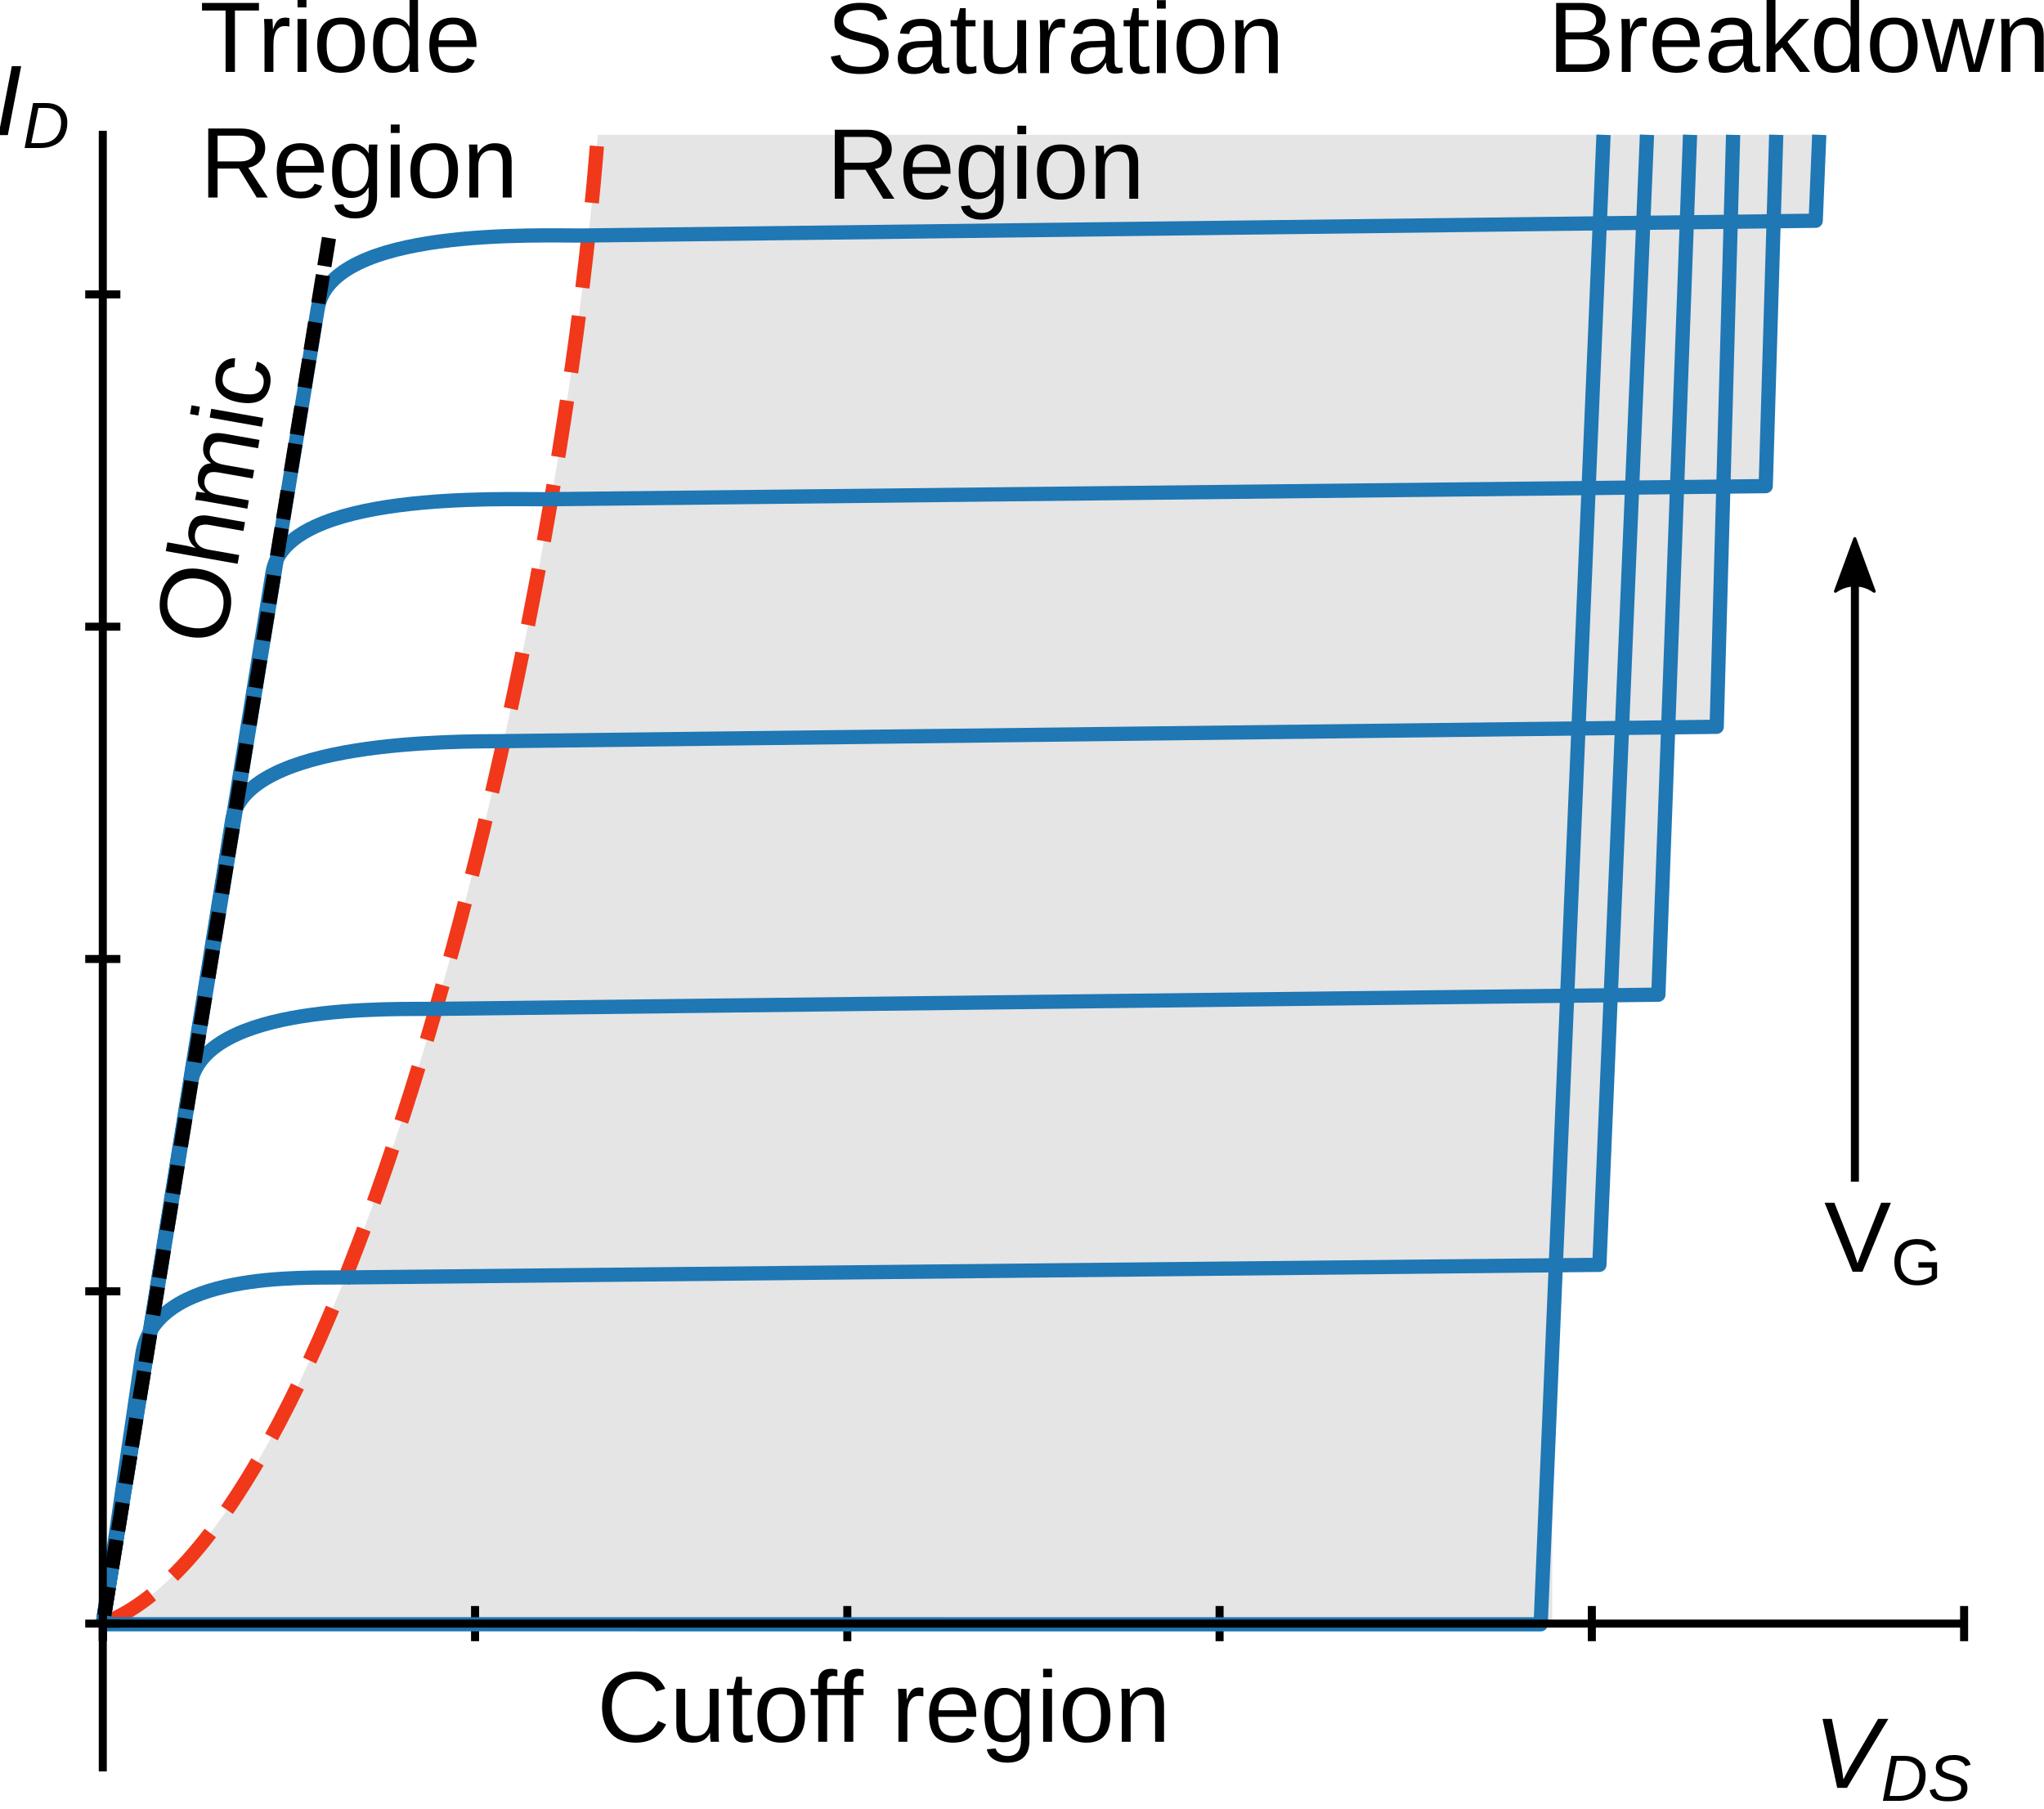
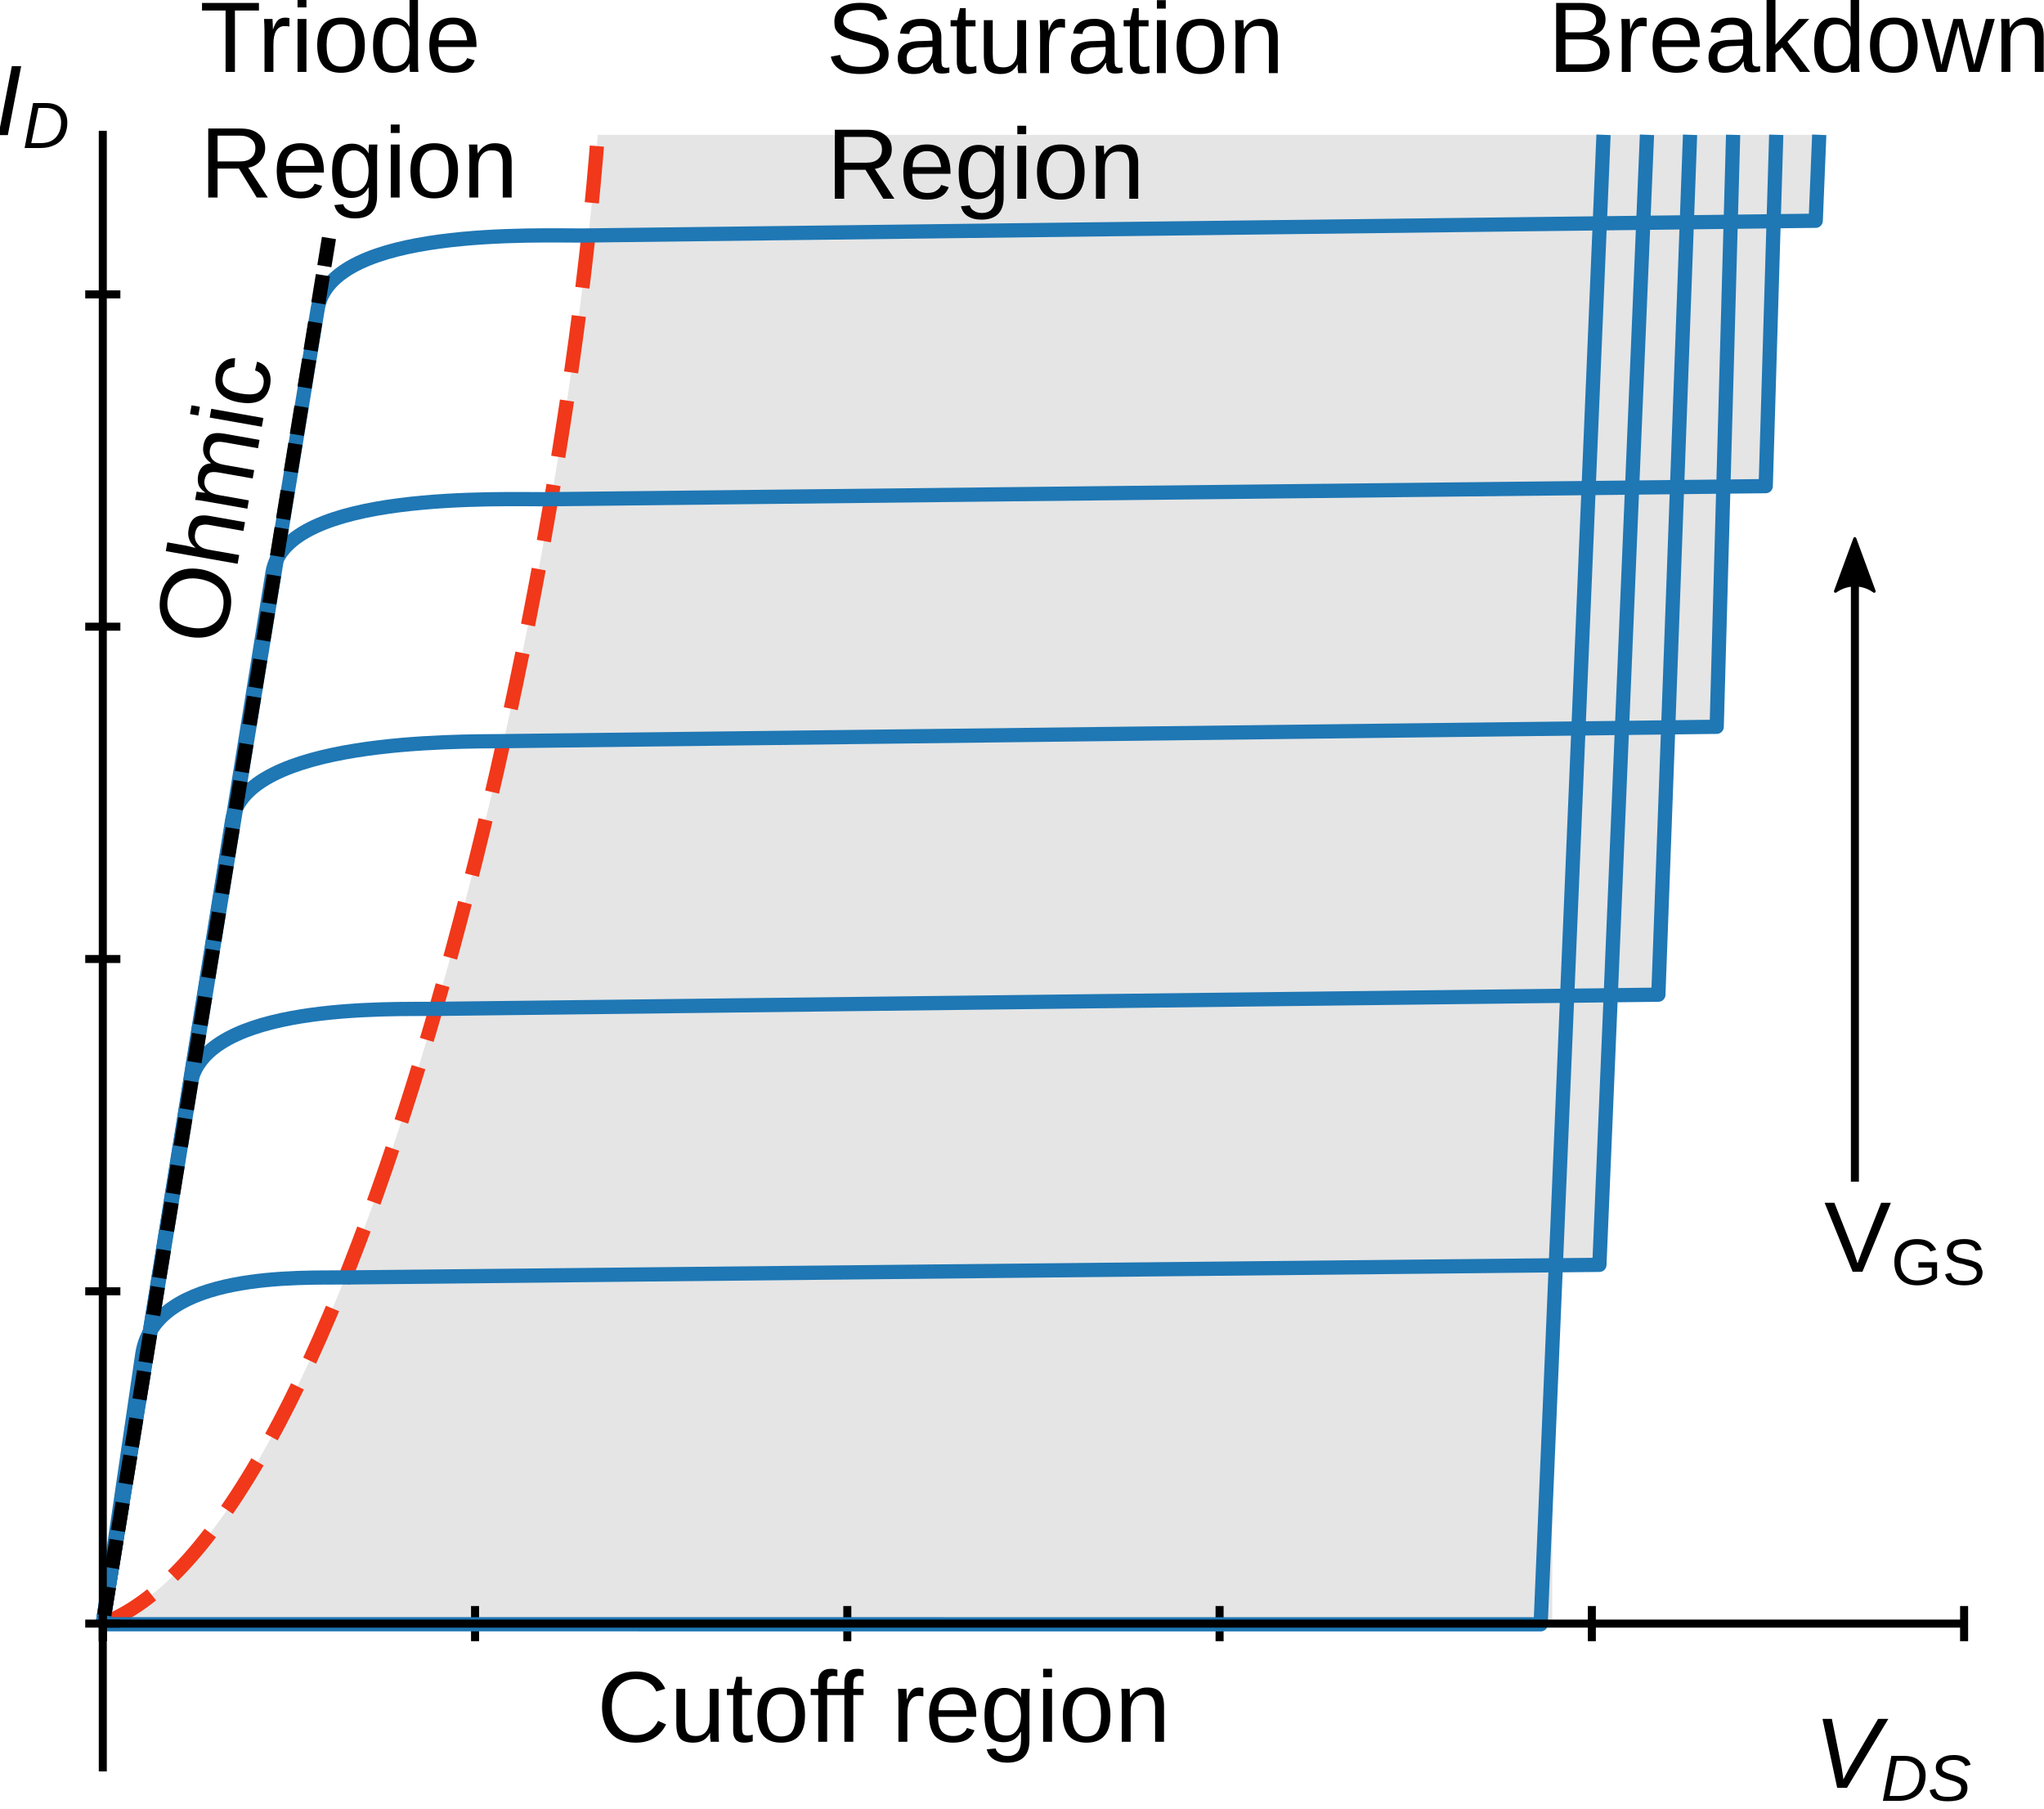
<svg xmlns="http://www.w3.org/2000/svg" xmlns:xlink="http://www.w3.org/1999/xlink" width="2.826in" height="2.5in" viewBox="0 0 71.774 63.511" version="1.1" id="svg7116">
  <defs id="defs7110" style="stroke-linecap:butt;stroke-linejoin:round">
    <marker orient="auto" refY="0" refX="0" id="Arrow2Mend" style="overflow:visible;stroke-linecap:butt;stroke-linejoin:round">
      <path id="path9114" style="fill:#000000;fill-opacity:1;fill-rule:evenodd;stroke:#000000;stroke-width:0.625;stroke-linecap:butt;stroke-linejoin:round;stroke-opacity:1" d="M 8.719,4.034 -2.207,0.016 8.719,-4.002 c -1.745,2.372 -1.735,5.617 -6e-7,8.035 z" transform="scale(-0.6)" />
    </marker>
    <style id="style2" type="text/css">
*{stroke-linecap:butt;stroke-linejoin:round;}
  </style>
    <marker style="overflow:visible;stroke-linecap:butt;stroke-linejoin:round" id="DotM" refX="0" refY="0" orient="auto">
      <path transform="matrix(0.4,0,0,0.4,2.96,0.4)" style="fill:#000000;fill-opacity:1;fill-rule:evenodd;stroke:#000000;stroke-width:1pt;stroke-linecap:butt;stroke-linejoin:round;stroke-opacity:1" d="m -2.5,-1 c 0,2.76 -2.24,5 -5,5 -2.76,0 -5,-2.24 -5,-5 0,-2.76 2.24,-5 5,-5 2.76,0 5,2.24 5,5 z" id="path1192" />
    </marker>
    <marker style="overflow:visible;stroke-linecap:butt;stroke-linejoin:round" id="marker2342" refX="0" refY="0" orient="auto">
      <path transform="matrix(0.4,0,0,0.4,2.96,0.4)" style="fill:#000000;fill-opacity:1;fill-rule:evenodd;stroke:#000000;stroke-width:1pt;stroke-linecap:butt;stroke-linejoin:round;stroke-opacity:1" d="m -2.5,-1 c 0,2.76 -2.24,5 -5,5 -2.76,0 -5,-2.24 -5,-5 0,-2.76 2.24,-5 5,-5 2.76,0 5,2.24 5,5 z" id="path2340" />
    </marker>
    <defs id="defs53">
      <path style="stroke-linecap:butt;stroke-linejoin:round" d="" id="ArialMT-32" />
      <path style="stroke-linecap:butt;stroke-linejoin:round" id="ArialMT-86" d="M 28.172,0 0.438,71.578 h 10.25 l 18.609,-52 q 2.25,-6.25 3.766,-11.719 1.656,5.859 3.859,11.719 l 19.328,52 h 9.672 L 37.891,0 Z" />
      <path style="stroke-linecap:butt;stroke-linejoin:round" id="ArialMT-111" d="m 3.328,25.922 q 0,14.406 8,21.344 6.688,5.766 16.312,5.766 10.688,0 17.469,-7.016 6.797,-7 6.797,-19.359 0,-10 -3,-15.75 -3,-5.734 -8.75,-8.906 Q 34.422,-1.172 27.641,-1.172 16.75,-1.172 10.031,5.812 3.328,12.797 3.328,25.922 Z m 9.031,0 q 0,-9.953 4.344,-14.906 4.344,-4.953 10.938,-4.953 6.547,0 10.891,4.969 4.344,4.984 4.344,15.188 0,9.625 -4.375,14.578 Q 34.125,45.75 27.641,45.75 q -6.594,0 -10.938,-4.938 -4.344,-4.922 -4.344,-14.891 z" />
      <path style="stroke-linecap:butt;stroke-linejoin:round" id="ArialMT-108" d="M 6.391,0 V 71.578 H 15.188 V 0 Z" />
      <path style="stroke-linecap:butt;stroke-linejoin:round" id="ArialMT-116" d="M 25.781,7.859 27.047,0.094 Q 23.344,-0.688 20.406,-0.688 15.625,-0.688 12.984,0.828 10.359,2.344 9.281,4.812 8.203,7.281 8.203,15.188 v 29.828 h -6.438 v 6.844 h 6.438 v 12.844 L 16.938,69.969 V 51.859 h 8.844 v -6.844 H 16.938 v -30.312 q 0,-3.766 0.469,-4.844 0.469,-1.062 1.516,-1.703 1.047,-0.641 3,-0.641 1.469,0 3.859,0.344 z" />
      <path style="stroke-linecap:butt;stroke-linejoin:round" id="ArialMT-97" d="M 40.438,6.391 Q 35.547,2.25 31.031,0.531 q -4.516,-1.703 -9.688,-1.703 -8.547,0 -13.141,4.172 -4.594,4.172 -4.594,10.672 0,3.812 1.734,6.953 1.734,3.156 4.547,5.062 2.812,1.906 6.328,2.875 2.578,0.688 7.812,1.328 10.641,1.266 15.672,3.016 0.047,1.812 0.047,2.297 0,5.375 -2.5,7.578 -3.359,2.969 -10,2.969 -6.203,0 -9.156,-2.172 -2.953,-2.172 -4.375,-7.688 L 5.125,37.062 q 1.172,5.516 3.859,8.906 2.688,3.391 7.766,5.219 5.078,1.844 11.766,1.844 6.641,0 10.781,-1.562 4.156,-1.562 6.109,-3.938 1.953,-2.359 2.734,-5.984 0.438,-2.234 0.438,-8.094 v -11.719 q 0,-12.266 0.562,-15.516 Q 49.703,2.984 51.375,0 h -9.188 q -1.359,2.734 -1.75,6.391 z M 39.703,26.031 Q 34.906,24.078 25.344,22.703 19.922,21.922 17.672,20.938 15.438,19.969 14.203,18.094 q -1.219,-1.875 -1.219,-4.172 0,-3.516 2.656,-5.859 2.672,-2.344 7.797,-2.344 5.078,0 9.031,2.219 3.953,2.219 5.812,6.078 1.422,2.984 1.422,8.781 z" />
      <path style="stroke-linecap:butt;stroke-linejoin:round" id="ArialMT-103" d="M 4.984,-4.297 13.531,-5.562 q 0.531,-3.953 2.969,-5.766 3.281,-2.438 8.938,-2.438 6.109,0 9.422,2.438 3.328,2.438 4.5,6.828 0.688,2.688 0.625,11.281 Q 34.234,0 25.641,0 14.938,0 9.078,7.719 q -5.859,7.719 -5.859,18.5 0,7.422 2.688,13.688 2.688,6.281 7.781,9.703 5.109,3.422 12,3.422 9.172,0 15.141,-7.422 v 6.25 h 8.094 V 7.031 q 0,-12.109 -2.469,-17.156 -2.453,-5.062 -7.812,-7.984 -5.344,-2.938 -13.156,-2.938 -9.266,0 -14.984,4.172 -5.719,4.172 -5.516,12.578 z M 12.25,26.859 q 0,-10.203 4.047,-14.891 4.062,-4.688 10.172,-4.688 6.047,0 10.141,4.656 4.109,4.672 4.109,14.625 0,9.516 -4.219,14.344 Q 32.281,45.75 26.312,45.75 q -5.859,0 -9.969,-4.766 -4.094,-4.75 -4.094,-14.125 z" />
      <path style="stroke-linecap:butt;stroke-linejoin:round" id="ArialMT-101" d="m 42.094,16.703 9.078,-1.125 Q 49.031,7.625 43.219,3.219 37.406,-1.172 28.375,-1.172 q -11.375,0 -18.047,7 -6.672,7.016 -6.672,19.656 0,13.094 6.734,20.312 6.75,7.234 17.484,7.234 10.406,0 17,-7.078 6.594,-7.078 6.594,-19.922 0,-0.781 -0.047,-2.344 H 12.75 q 0.484,-8.547 4.828,-13.094 4.344,-4.531 10.844,-4.531 4.828,0 8.25,2.531 3.422,2.547 5.422,8.109 z M 13.234,30.906 H 42.188 q -0.578,6.547 -3.312,9.812 -4.203,5.078 -10.891,5.078 -6.062,0 -10.188,-4.047 -4.125,-4.047 -4.562,-10.844 z" />
    </defs>
    <defs id="defs190">
      <path style="stroke-linecap:butt;stroke-linejoin:round" id="ArialMT-67" d="m 58.797,25.094 9.469,-2.391 Q 65.281,11.031 57.547,4.906 49.812,-1.219 38.625,-1.219 q -11.578,0 -18.828,4.703 -7.25,4.719 -11.031,13.656 -3.781,8.938 -3.781,19.188 0,11.188 4.266,19.5 4.281,8.328 12.156,12.641 7.891,4.328 17.359,4.328 10.75,0 18.062,-5.469 7.328,-5.469 10.219,-15.375 L 57.719,49.75 q -2.5,7.812 -7.234,11.375 -4.734,3.578 -11.906,3.578 -8.25,0 -13.797,-3.969 -5.547,-3.953 -7.797,-10.625 Q 14.75,43.453 14.75,36.375 q 0,-9.125 2.656,-15.938 2.656,-6.812 8.266,-10.188 5.625,-3.359 12.172,-3.359 7.953,0 13.469,4.578 5.531,4.594 7.484,13.625 z" />
      <path style="stroke-linecap:butt;stroke-linejoin:round" id="ArialMT-117" d="m 40.578,0 v 7.625 q -6.062,-8.797 -16.453,-8.797 -4.594,0 -8.578,1.75 Q 11.578,2.344 9.641,5 7.719,7.672 6.938,11.531 6.391,14.109 6.391,19.734 v 32.125 H 15.188 V 23.094 q 0,-6.875 0.531,-9.281 0.828,-3.453 3.516,-5.438 2.688,-1.984 6.641,-1.984 3.953,0 7.422,2.031 3.469,2.031 4.906,5.516 1.453,3.5 1.453,10.141 v 27.781 H 48.438 V 0 Z" />
      <path style="stroke-linecap:butt;stroke-linejoin:round" id="ArialMT-114" d="m 6.5,0 v 51.859 h 7.906 V 44 Q 17.438,49.516 20,51.266 q 2.562,1.766 5.641,1.766 4.438,0 9.031,-2.828 l -3.031,-8.156 q -3.219,1.906 -6.438,1.906 -2.891,0 -5.188,-1.734 -2.297,-1.734 -3.266,-4.812 -1.469,-4.688 -1.469,-10.25 V 0 Z" />
      <path style="stroke-linecap:butt;stroke-linejoin:round" id="ArialMT-110" d="M 6.594,0 V 51.859 H 14.5 v -7.375 q 5.719,8.547 16.5,8.547 4.688,0 8.625,-1.688 3.938,-1.688 5.891,-4.422 Q 47.469,44.188 48.25,40.438 48.734,37.984 48.734,31.891 V 0 H 39.938 v 31.547 q 0,5.375 -1.031,8.031 -1.016,2.656 -3.625,4.234 -2.609,1.594 -6.125,1.594 -5.625,0 -9.703,-3.562 Q 15.375,38.281 15.375,28.328 V 0 Z" />
    </defs>
    <path style="stroke-linecap:butt;stroke-linejoin:round" d="" id="path7803" />
    <path style="stroke-linecap:butt;stroke-linejoin:round" id="path7805" d="M 28.172,0 0.438,71.578 h 10.25 l 18.609,-52 q 2.25,-6.25 3.766,-11.719 1.656,5.859 3.859,11.719 l 19.328,52 h 9.672 L 37.891,0 Z" />
    <path style="stroke-linecap:butt;stroke-linejoin:round" id="path7807" d="m 3.328,25.922 q 0,14.406 8,21.344 6.688,5.766 16.312,5.766 10.688,0 17.469,-7.016 6.797,-7 6.797,-19.359 0,-10 -3,-15.75 -3,-5.734 -8.75,-8.906 Q 34.422,-1.172 27.641,-1.172 16.75,-1.172 10.031,5.812 3.328,12.797 3.328,25.922 Z m 9.031,0 q 0,-9.953 4.344,-14.906 4.344,-4.953 10.938,-4.953 6.547,0 10.891,4.969 4.344,4.984 4.344,15.188 0,9.625 -4.375,14.578 Q 34.125,45.75 27.641,45.75 q -6.594,0 -10.938,-4.938 -4.344,-4.922 -4.344,-14.891 z" />
    <path style="stroke-linecap:butt;stroke-linejoin:round" id="path7809" d="M 6.391,0 V 71.578 H 15.188 V 0 Z" />
    <path style="stroke-linecap:butt;stroke-linejoin:round" id="path7811" d="M 25.781,7.859 27.047,0.094 Q 23.344,-0.688 20.406,-0.688 15.625,-0.688 12.984,0.828 10.359,2.344 9.281,4.812 8.203,7.281 8.203,15.188 v 29.828 h -6.438 v 6.844 h 6.438 v 12.844 L 16.938,69.969 V 51.859 h 8.844 v -6.844 H 16.938 v -30.312 q 0,-3.766 0.469,-4.844 0.469,-1.062 1.516,-1.703 1.047,-0.641 3,-0.641 1.469,0 3.859,0.344 z" />
    <path style="stroke-linecap:butt;stroke-linejoin:round" id="path7813" d="M 40.438,6.391 Q 35.547,2.25 31.031,0.531 q -4.516,-1.703 -9.688,-1.703 -8.547,0 -13.141,4.172 -4.594,4.172 -4.594,10.672 0,3.812 1.734,6.953 1.734,3.156 4.547,5.062 2.812,1.906 6.328,2.875 2.578,0.688 7.812,1.328 10.641,1.266 15.672,3.016 0.047,1.812 0.047,2.297 0,5.375 -2.5,7.578 -3.359,2.969 -10,2.969 -6.203,0 -9.156,-2.172 -2.953,-2.172 -4.375,-7.688 L 5.125,37.062 q 1.172,5.516 3.859,8.906 2.688,3.391 7.766,5.219 5.078,1.844 11.766,1.844 6.641,0 10.781,-1.562 4.156,-1.562 6.109,-3.938 1.953,-2.359 2.734,-5.984 0.438,-2.234 0.438,-8.094 v -11.719 q 0,-12.266 0.562,-15.516 Q 49.703,2.984 51.375,0 h -9.188 q -1.359,2.734 -1.75,6.391 z M 39.703,26.031 Q 34.906,24.078 25.344,22.703 19.922,21.922 17.672,20.938 15.438,19.969 14.203,18.094 q -1.219,-1.875 -1.219,-4.172 0,-3.516 2.656,-5.859 2.672,-2.344 7.797,-2.344 5.078,0 9.031,2.219 3.953,2.219 5.812,6.078 1.422,2.984 1.422,8.781 z" />
    <path style="stroke-linecap:butt;stroke-linejoin:round" id="path7815" d="M 4.984,-4.297 13.531,-5.562 q 0.531,-3.953 2.969,-5.766 3.281,-2.438 8.938,-2.438 6.109,0 9.422,2.438 3.328,2.438 4.5,6.828 0.688,2.688 0.625,11.281 Q 34.234,0 25.641,0 14.938,0 9.078,7.719 q -5.859,7.719 -5.859,18.5 0,7.422 2.688,13.688 2.688,6.281 7.781,9.703 5.109,3.422 12,3.422 9.172,0 15.141,-7.422 v 6.25 h 8.094 V 7.031 q 0,-12.109 -2.469,-17.156 -2.453,-5.062 -7.812,-7.984 -5.344,-2.938 -13.156,-2.938 -9.266,0 -14.984,4.172 -5.719,4.172 -5.516,12.578 z M 12.25,26.859 q 0,-10.203 4.047,-14.891 4.062,-4.688 10.172,-4.688 6.047,0 10.141,4.656 4.109,4.672 4.109,14.625 0,9.516 -4.219,14.344 Q 32.281,45.75 26.312,45.75 q -5.859,0 -9.969,-4.766 -4.094,-4.75 -4.094,-14.125 z" />
    <path style="stroke-linecap:butt;stroke-linejoin:round" id="path7817" d="m 42.094,16.703 9.078,-1.125 Q 49.031,7.625 43.219,3.219 37.406,-1.172 28.375,-1.172 q -11.375,0 -18.047,7 -6.672,7.016 -6.672,19.656 0,13.094 6.734,20.312 6.75,7.234 17.484,7.234 10.406,0 17,-7.078 6.594,-7.078 6.594,-19.922 0,-0.781 -0.047,-2.344 H 12.75 q 0.484,-8.547 4.828,-13.094 4.344,-4.531 10.844,-4.531 4.828,0 8.25,2.531 3.422,2.547 5.422,8.109 z M 13.234,30.906 H 42.188 q -0.578,6.547 -3.312,9.812 -4.203,5.078 -10.891,5.078 -6.062,0 -10.188,-4.047 -4.125,-4.047 -4.562,-10.844 z" />
    <path style="stroke-linecap:butt;stroke-linejoin:round" id="path7819" d="m 58.797,25.094 9.469,-2.391 Q 65.281,11.031 57.547,4.906 49.812,-1.219 38.625,-1.219 q -11.578,0 -18.828,4.703 -7.25,4.719 -11.031,13.656 -3.781,8.938 -3.781,19.188 0,11.188 4.266,19.5 4.281,8.328 12.156,12.641 7.891,4.328 17.359,4.328 10.75,0 18.062,-5.469 7.328,-5.469 10.219,-15.375 L 57.719,49.75 q -2.5,7.812 -7.234,11.375 -4.734,3.578 -11.906,3.578 -8.25,0 -13.797,-3.969 -5.547,-3.953 -7.797,-10.625 Q 14.75,43.453 14.75,36.375 q 0,-9.125 2.656,-15.938 2.656,-6.812 8.266,-10.188 5.625,-3.359 12.172,-3.359 7.953,0 13.469,4.578 5.531,4.594 7.484,13.625 z" />
    <path style="stroke-linecap:butt;stroke-linejoin:round" id="path7821" d="m 40.578,0 v 7.625 q -6.062,-8.797 -16.453,-8.797 -4.594,0 -8.578,1.75 Q 11.578,2.344 9.641,5 7.719,7.672 6.938,11.531 6.391,14.109 6.391,19.734 v 32.125 H 15.188 V 23.094 q 0,-6.875 0.531,-9.281 0.828,-3.453 3.516,-5.438 2.688,-1.984 6.641,-1.984 3.953,0 7.422,2.031 3.469,2.031 4.906,5.516 1.453,3.5 1.453,10.141 v 27.781 H 48.438 V 0 Z" />
    <path style="stroke-linecap:butt;stroke-linejoin:round" id="path7823" d="m 6.5,0 v 51.859 h 7.906 V 44 Q 17.438,49.516 20,51.266 q 2.562,1.766 5.641,1.766 4.438,0 9.031,-2.828 l -3.031,-8.156 q -3.219,1.906 -6.438,1.906 -2.891,0 -5.188,-1.734 -2.297,-1.734 -3.266,-4.812 -1.469,-4.688 -1.469,-10.25 V 0 Z" />
    <path style="stroke-linecap:butt;stroke-linejoin:round" id="path7825" d="M 6.594,0 V 51.859 H 14.5 v -7.375 q 5.719,8.547 16.5,8.547 4.688,0 8.625,-1.688 3.938,-1.688 5.891,-4.422 Q 47.469,44.188 48.25,40.438 48.734,37.984 48.734,31.891 V 0 H 39.938 v 31.547 q 0,5.375 -1.031,8.031 -1.016,2.656 -3.625,4.234 -2.609,1.594 -6.125,1.594 -5.625,0 -9.703,-3.562 Q 15.375,38.281 15.375,28.328 V 0 Z" />
    <clipPath style="stroke-linecap:butt;stroke-linejoin:round" id="p7d6428472e">
      <rect style="stroke-linecap:butt;stroke-linejoin:round" id="rect319" y="0.72" x="0.72" width="163.08" height="163.08" />
    </clipPath>
    <path style="stroke:#000000;stroke-width:0.8;stroke-linecap:butt;stroke-linejoin:round" id="mfd32374db4" d="m 0,1.75 v -3.5" />
    <path style="stroke:#000000;stroke-width:0.8;stroke-linecap:butt;stroke-linejoin:round" id="mdd843112fb" d="m 1.75,0 h -3.5" />
    <marker style="overflow:visible;stroke-linecap:butt;stroke-linejoin:round" id="DotM-1" refX="0" refY="0" orient="auto">
      <path transform="matrix(0.4,0,0,0.4,2.96,0.4)" style="fill:#000000;fill-opacity:1;fill-rule:evenodd;stroke:#000000;stroke-width:1pt;stroke-linecap:butt;stroke-linejoin:round;stroke-opacity:1" d="m -2.5,-1 c 0,2.76 -2.24,5 -5,5 -2.76,0 -5,-2.24 -5,-5 0,-2.76 2.24,-5 5,-5 2.76,0 5,2.24 5,5 z" id="path1192-8" />
    </marker>
    <style id="style2-0" type="text/css">
*{stroke-linecap:butt;stroke-linejoin:round;}
  </style>
    <clipPath style="stroke-linecap:butt;stroke-linejoin:round" id="p5fc102eea9">
      <rect style="stroke-linecap:butt;stroke-linejoin:round" id="rect317" y="0" x="0" width="163.08" height="163.08" />
    </clipPath>
    <clipPath style="stroke-linecap:butt;stroke-linejoin:round" id="clipPath1658">
      <rect style="stroke-linecap:butt;stroke-linejoin:round" id="rect1656" y="0" x="0" width="163.08" height="163.08" />
    </clipPath>
    <path d="m 0,1.75 v -3.5" id="m8425c5f3ec" style="stroke:#000000;stroke-width:0.8;stroke-linecap:butt;stroke-linejoin:round" />
    <path id="ArialMT-32-6" d="" style="stroke-linecap:butt;stroke-linejoin:round" />
    <path d="M 20.609,0 7.812,72.906 h 9.672 L 28.078,10.203 63.484,72.906 H 74.219 L 32.078,0 Z" id="DejaVuSans-Oblique-86" style="stroke-linecap:butt;stroke-linejoin:round" />
    <path d="m 1.75,0 h -3.5" id="m1ce64211d6" style="stroke:#000000;stroke-width:0.8;stroke-linecap:butt;stroke-linejoin:round" />
    <path d="m 16.703,72.906 h 9.906 L 13.375,5.078 q -2.578,-13.234 -8.719,-19.156 -6.125,-5.938 -17.156,-5.938 h -3.906 l 1.609,8.297 h 3.078 q 6.594,0 10.016,3.766 3.406,3.75 5.219,13.031 z" id="DejaVuSans-Oblique-74" style="stroke-linecap:butt;stroke-linejoin:round" />
    <marker style="overflow:visible;stroke-linecap:butt;stroke-linejoin:round" id="DotM-5" refX="0" refY="0" orient="auto">
      <path transform="matrix(0.4,0,0,0.4,2.96,0.4)" style="fill:#000000;fill-opacity:1;fill-rule:evenodd;stroke:#000000;stroke-width:1pt;stroke-linecap:butt;stroke-linejoin:round;stroke-opacity:1" d="m -2.5,-1 c 0,2.76 -2.24,5 -5,5 -2.76,0 -5,-2.24 -5,-5 0,-2.76 2.24,-5 5,-5 2.76,0 5,2.24 5,5 z" id="path1192-5" />
    </marker>
    <marker style="overflow:visible;stroke-linecap:butt;stroke-linejoin:round" id="marker2487" refX="0" refY="0" orient="auto">
      <path transform="matrix(0.4,0,0,0.4,2.96,0.4)" style="fill:#000000;fill-opacity:1;fill-rule:evenodd;stroke:#000000;stroke-width:1pt;stroke-linecap:butt;stroke-linejoin:round;stroke-opacity:1" d="m -2.5,-1 c 0,2.76 -2.24,5 -5,5 -2.76,0 -5,-2.24 -5,-5 0,-2.76 2.24,-5 5,-5 2.76,0 5,2.24 5,5 z" id="path2485" />
    </marker>
    <clipPath style="stroke-linecap:butt;stroke-linejoin:round" id="pf82ad3e4dd">
      <rect style="stroke-linecap:butt;stroke-linejoin:round" id="rect310" y="0" x="0" width="163.08" height="163.08" />
    </clipPath>
    <path d="m 0,1.75 v -3.5" id="path2072" style="stroke:#000000;stroke-width:0.8;stroke-linecap:butt;stroke-linejoin:round" />
    <path id="path2095" d="" style="stroke-linecap:butt;stroke-linejoin:round" />
    <path d="M 20.609,0 7.812,72.906 h 9.672 L 28.078,10.203 63.484,72.906 H 74.219 L 32.078,0 Z" id="path2097" style="stroke-linecap:butt;stroke-linejoin:round" />
    <path d="m 1.75,0 h -3.5" id="path2154" style="stroke:#000000;stroke-width:0.8;stroke-linecap:butt;stroke-linejoin:round" />
    <path d="m 16.703,72.906 h 9.906 L 13.375,5.078 q -2.578,-13.234 -8.719,-19.156 -6.125,-5.938 -17.156,-5.938 h -3.906 l 1.609,8.297 h 3.078 q 6.594,0 10.016,3.766 3.406,3.75 5.219,13.031 z" id="path2177" style="stroke-linecap:butt;stroke-linejoin:round" />
    <marker style="overflow:visible;stroke-linecap:butt;stroke-linejoin:round" id="DotM-59" refX="0" refY="0" orient="auto">
      <path transform="matrix(0.4,0,0,0.4,2.96,0.4)" style="fill:#000000;fill-opacity:1;fill-rule:evenodd;stroke:#000000;stroke-width:1pt;stroke-linecap:butt;stroke-linejoin:round;stroke-opacity:1" d="m -2.5,-1 c 0,2.76 -2.24,5 -5,5 -2.76,0 -5,-2.24 -5,-5 0,-2.76 2.24,-5 5,-5 2.76,0 5,2.24 5,5 z" id="path1192-7" />
    </marker>
    <style id="style2-4" type="text/css">
*{stroke-linecap:butt;stroke-linejoin:round;}
  </style>
    <clipPath style="stroke-linecap:butt;stroke-linejoin:round" id="p5fc102eea9-4">
      <rect style="stroke-linecap:butt;stroke-linejoin:round" id="rect317-6" y="0" x="0" width="163.08" height="163.08" />
    </clipPath>
    <clipPath style="stroke-linecap:butt;stroke-linejoin:round" id="clipPath1658-8">
      <rect style="stroke-linecap:butt;stroke-linejoin:round" id="rect1656-8" y="0" x="0" width="163.08" height="163.08" />
    </clipPath>
    <path d="m 0,1.75 v -3.5" id="m8425c5f3ec-7" style="stroke:#000000;stroke-width:0.8;stroke-linecap:butt;stroke-linejoin:round" />
    <path id="ArialMT-32-3" d="" style="stroke-linecap:butt;stroke-linejoin:round" />
    <path d="M 20.609,0 7.812,72.906 h 9.672 L 28.078,10.203 63.484,72.906 H 74.219 L 32.078,0 Z" id="DejaVuSans-Oblique-86-4" style="stroke-linecap:butt;stroke-linejoin:round" />
    <path d="m 1.75,0 h -3.5" id="m1ce64211d6-2" style="stroke:#000000;stroke-width:0.8;stroke-linecap:butt;stroke-linejoin:round" />
    <path d="m 16.703,72.906 h 9.906 L 13.375,5.078 q -2.578,-13.234 -8.719,-19.156 -6.125,-5.938 -17.156,-5.938 h -3.906 l 1.609,8.297 h 3.078 q 6.594,0 10.016,3.766 3.406,3.75 5.219,13.031 z" id="DejaVuSans-Oblique-74-1" style="stroke-linecap:butt;stroke-linejoin:round" />
    <marker style="overflow:visible;stroke-linecap:butt;stroke-linejoin:round" id="DotM-5-4" refX="0" refY="0" orient="auto">
      <path transform="matrix(0.4,0,0,0.4,2.96,0.4)" style="fill:#000000;fill-opacity:1;fill-rule:evenodd;stroke:#000000;stroke-width:1pt;stroke-linecap:butt;stroke-linejoin:round;stroke-opacity:1" d="m -2.5,-1 c 0,2.76 -2.24,5 -5,5 -2.76,0 -5,-2.24 -5,-5 0,-2.76 2.24,-5 5,-5 2.76,0 5,2.24 5,5 z" id="path1192-5-2" />
    </marker>
    <marker style="overflow:visible;stroke-linecap:butt;stroke-linejoin:round" id="marker2487-6" refX="0" refY="0" orient="auto">
      <path transform="matrix(0.4,0,0,0.4,2.96,0.4)" style="fill:#000000;fill-opacity:1;fill-rule:evenodd;stroke:#000000;stroke-width:1pt;stroke-linecap:butt;stroke-linejoin:round;stroke-opacity:1" d="m -2.5,-1 c 0,2.76 -2.24,5 -5,5 -2.76,0 -5,-2.24 -5,-5 0,-2.76 2.24,-5 5,-5 2.76,0 5,2.24 5,5 z" id="path2485-4" />
    </marker>
    <clipPath style="stroke-linecap:butt;stroke-linejoin:round" id="pf82ad3e4dd-2">
      <rect style="stroke-linecap:butt;stroke-linejoin:round" id="rect310-6" y="0" x="0" width="163.08" height="163.08" />
    </clipPath>
    <path d="m 0,1.75 v -3.5" id="path2072-2" style="stroke:#000000;stroke-width:0.8;stroke-linecap:butt;stroke-linejoin:round" />
    <path id="path2095-3" d="" style="stroke-linecap:butt;stroke-linejoin:round" />
    <path d="M 20.609,0 7.812,72.906 h 9.672 L 28.078,10.203 63.484,72.906 H 74.219 L 32.078,0 Z" id="path2097-7" style="stroke-linecap:butt;stroke-linejoin:round" />
    <path d="m 1.75,0 h -3.5" id="path2154-6" style="stroke:#000000;stroke-width:0.8;stroke-linecap:butt;stroke-linejoin:round" />
    <path d="m 16.703,72.906 h 9.906 L 13.375,5.078 q -2.578,-13.234 -8.719,-19.156 -6.125,-5.938 -17.156,-5.938 h -3.906 l 1.609,8.297 h 3.078 q 6.594,0 10.016,3.766 3.406,3.75 5.219,13.031 z" id="path2177-2" style="stroke-linecap:butt;stroke-linejoin:round" />
  </defs>
  <g id="layer1" transform="translate(-1.968743,-230.5609)">
    <path id="path9079" d="M 5.57,287.573 C 14.271,284.315 21.624,252.916 22.955,235.295 v 0 h 42.905 l -0.124,3.017 -1.474,0.022 -0.284,9.297 -1.487,0.024 -0.235,8.426 -1.67,0.027 -0.379,9.381 -1.692,-0.027 -0.379,9.513 -1.656,0.008 v 12.615 l -50.909,-0.025 z" style="fill:#e5e5e5;fill-opacity:1;stroke:none;stroke-width:0.5;stroke-linecap:butt;stroke-linejoin:miter;stroke-miterlimit:4;stroke-dasharray:none;stroke-dashoffset:0;stroke-opacity:1" />
    <g id="line2d_1" style="stroke-linecap:butt;stroke-linejoin:round" transform="matrix(0.3527778,0,0,0.3527778,2.700916,232.4256)">
      <defs id="defs13">
        <path d="m 0,1.75 v -3.5" id="path7831" style="stroke:#000000;stroke-width:0.8;stroke-linecap:butt;stroke-linejoin:round" />
      </defs>
      <g id="g17" style="stroke-linecap:butt;stroke-linejoin:round">
        <use style="stroke:#000000;stroke-width:0.8;stroke-linecap:butt;stroke-linejoin:round" x="8.133" xlink:href="#mfd32374db4" y="156.323" id="use15" width="100%" height="100%" />
      </g>
    </g>
    <g id="line2d_2" style="stroke-linecap:butt;stroke-linejoin:round" transform="matrix(0.3527778,0,0,0.3527778,2.700916,232.4256)">
      <g id="g23" style="stroke-linecap:butt;stroke-linejoin:round">
        <use style="stroke:#000000;stroke-width:0.8;stroke-linecap:butt;stroke-linejoin:round" x="45.196" xlink:href="#mfd32374db4" y="156.323" id="use21" width="100%" height="100%" />
      </g>
    </g>
    <g id="line2d_4" style="stroke-linecap:butt;stroke-linejoin:round" transform="matrix(0.3527778,0,0,0.3527778,2.700916,232.4256)">
      <g id="g35" style="stroke-linecap:butt;stroke-linejoin:round">
        <use style="stroke:#000000;stroke-width:0.8;stroke-linecap:butt;stroke-linejoin:round" x="119.324" xlink:href="#mfd32374db4" y="156.323" id="use33" width="100%" height="100%" />
      </g>
    </g>
    <g id="line2d_5" style="stroke-linecap:butt;stroke-linejoin:round" transform="matrix(0.3527778,0,0,0.3527778,2.700916,232.4256)">
      <g id="g41" style="stroke-linecap:butt;stroke-linejoin:round">
        <use style="stroke:#000000;stroke-width:0.8;stroke-linecap:butt;stroke-linejoin:round" x="156.387" xlink:href="#mfd32374db4" y="156.323" id="use39" width="100%" height="100%" />
      </g>
    </g>
    <text xml:space="preserve" style="font-style:normal;font-variant:normal;font-weight:normal;font-stretch:normal;font-size:3.528px;line-height:1.25;font-family:Arial;-inkscape-font-specification:Arial;letter-spacing:0px;word-spacing:0px;fill:#000000;fill-opacity:1;stroke:none;stroke-width:0.265;stroke-linecap:butt;stroke-linejoin:round" x="65.661" y="293.339" id="text2245">
      <tspan id="tspan2243" style="font-style:italic;font-variant:normal;font-weight:normal;font-stretch:normal;font-family:Arial;-inkscape-font-specification:'Arial Italic';stroke-width:0.265;stroke-linecap:butt;stroke-linejoin:round" x="65.661" y="293.339">V<tspan style="font-size:65%;baseline-shift:sub;stroke-linecap:butt;stroke-linejoin:round" id="tspan8528">DS</tspan>
      </tspan>
    </text>
    <g id="line2d_2-6" style="stroke-linecap:butt;stroke-linejoin:round" transform="matrix(0.3527778,0,0,0.3527778,15.77614,232.4256)">
      <g id="g23-0" style="stroke-linecap:butt;stroke-linejoin:round">
        <use style="stroke:#000000;stroke-width:0.8;stroke-linecap:butt;stroke-linejoin:round" x="45.196" xlink:href="#mfd32374db4" y="156.323" id="use21-5" width="100%" height="100%" />
      </g>
    </g>
    <g transform="matrix(0.3527778,0,0,0.3527778,15.77614,232.4256)" style="stroke-linecap:butt;stroke-linejoin:round" id="g8512">
      <g style="stroke-linecap:butt;stroke-linejoin:round" id="g8510">
        <use height="100%" width="100%" id="use8508" y="156.323" xlink:href="#mfd32374db4" x="156.387" style="stroke:#000000;stroke-width:0.8;stroke-linecap:butt;stroke-linejoin:round" />
      </g>
    </g>
    <text xml:space="preserve" style="font-style:normal;font-variant:normal;font-weight:normal;font-stretch:normal;font-size:3.528px;line-height:1.25;font-family:Arial;-inkscape-font-specification:Arial;letter-spacing:0px;word-spacing:0px;fill:#000000;fill-opacity:1;stroke:none;stroke-width:0.265;stroke-linecap:butt;stroke-linejoin:round" x="1.767" y="235.303" id="text2245-7">
      <tspan id="tspan2243-3" style="font-style:italic;font-variant:normal;font-weight:normal;font-stretch:normal;font-family:Arial;-inkscape-font-specification:'Arial Italic';stroke-width:0.265;stroke-linecap:butt;stroke-linejoin:round" x="1.767" y="235.303">I<tspan style="font-size:2.293px;baseline-shift:sub;stroke-width:0.265;stroke-linecap:butt;stroke-linejoin:round" id="tspan8528-1">D</tspan>
      </tspan>
    </text>
    <path style="fill:none;stroke:#f1381a;stroke-width:0.5;stroke-linecap:butt;stroke-linejoin:miter;stroke-miterlimit:4;stroke-dasharray:2, 1;stroke-dashoffset:0;stroke-opacity:1" d="M 5.57,287.573 C 14.271,284.315 21.624,252.916 22.955,235.295" id="path8551" />
    <path style="fill:none;stroke:#1f77b4;stroke-width:0.5;stroke-linecap:butt;stroke-linejoin:round;stroke-miterlimit:4;stroke-dasharray:none;stroke-opacity:1" d="m 5.57,287.573 1.388,-9.466 c 0.449,-2.911 5.652,-2.67 7.184,-2.689 l 43.994,-0.443 1.671,-39.68" id="path8555" />
    <path style="fill:none;stroke:#1f77b4;stroke-width:0.5;stroke-linecap:butt;stroke-linejoin:round;stroke-miterlimit:4;stroke-dasharray:none;stroke-opacity:1" d="m 5.57,287.573 3.07,-18.897 c 0.449,-2.911 7.117,-2.67 8.648,-2.689 l 42.919,-0.498 1.113,-30.194" id="path8555-1" />
    <path id="path8572" d="M 5.57,287.573 10.105,259.416 c 0.449,-2.911 7.967,-2.812 9.499,-2.83 l 42.652,-0.504 0.577,-20.786" style="fill:none;stroke:#1f77b4;stroke-width:0.5;stroke-linecap:butt;stroke-linejoin:round;stroke-miterlimit:4;stroke-dasharray:none;stroke-opacity:1" />
    <path style="fill:none;stroke:#1f77b4;stroke-width:0.5;stroke-linecap:butt;stroke-linejoin:round;stroke-miterlimit:4;stroke-dasharray:none;stroke-opacity:1" d="M 5.57,287.573 11.528,250.684 c 0.449,-2.911 8.182,-2.576 9.713,-2.594 l 42.737,-0.459 0.369,-12.336" id="path8574" />
    <path id="path8576" d="M 5.57,287.573 13.115,241.424 c 0.449,-2.911 7.851,-2.576 9.382,-2.594 l 43.237,-0.518 0.124,-3.017" style="fill:none;stroke:#1f77b4;stroke-width:0.5;stroke-linecap:butt;stroke-linejoin:round;stroke-miterlimit:4;stroke-dasharray:none;stroke-opacity:1" />
    <path style="fill:none;stroke:#000000;stroke-width:0.5;stroke-linecap:butt;stroke-linejoin:miter;stroke-miterlimit:4;stroke-dasharray:1, 2;stroke-dashoffset:1;stroke-opacity:1" d="m 5.57,287.596 7.838,-48.031 c 1.371,-8.404 -6.477,39.691 -7.838,48.031 z" id="path8553" />
    <text xml:space="preserve" style="font-style:normal;font-variant:normal;font-weight:normal;font-stretch:normal;font-size:3.528px;line-height:1.25;font-family:Arial;-inkscape-font-specification:Arial;letter-spacing:0px;word-spacing:0px;fill:#000000;fill-opacity:1;stroke:none;stroke-width:0.265;stroke-linecap:butt;stroke-linejoin:round" x="-247.744" y="53.694" id="text8580" transform="rotate(-79.98325)">
      <tspan id="tspan8578" style="font-size:3.528px;stroke-width:0.265;stroke-linecap:butt;stroke-linejoin:round" x="-247.744" y="53.694">Ohmic</tspan>
    </text>
    <text xml:space="preserve" style="font-style:normal;font-variant:normal;font-weight:normal;font-stretch:normal;font-size:3.528px;line-height:1.25;font-family:Arial;-inkscape-font-specification:Arial;letter-spacing:0px;word-spacing:0px;fill:#000000;fill-opacity:1;stroke:none;stroke-width:0.265;stroke-linecap:butt;stroke-linejoin:round" x="30.985" y="233.129" id="text8580-0">
      <tspan style="font-size:3.528px;stroke-width:0.265;stroke-linecap:butt;stroke-linejoin:round" x="30.985" y="233.129" id="tspan9071">Saturation</tspan>
      <tspan style="font-size:3.528px;stroke-width:0.265;stroke-linecap:butt;stroke-linejoin:round" x="30.985" y="237.539" id="tspan9075">Region</tspan>
    </text>
    <text xml:space="preserve" style="font-style:normal;font-variant:normal;font-weight:normal;font-stretch:normal;font-size:2.822px;line-height:1.25;font-family:Arial;-inkscape-font-specification:Arial;letter-spacing:0px;word-spacing:0px;fill:#000000;fill-opacity:1;stroke:none;stroke-width:0.265;stroke-linecap:butt;stroke-linejoin:round" x="56.321" y="233.086" id="text9059">
      <tspan id="tspan9057" style="font-size:3.528px;stroke-width:0.265;stroke-linecap:butt;stroke-linejoin:round" x="56.321" y="233.086">Breakdown</tspan>
    </text>
    <path style="fill:none;stroke:#1f77b4;stroke-width:0.5;stroke-linecap:butt;stroke-linejoin:round;stroke-miterlimit:4;stroke-dasharray:none;stroke-opacity:1" d="m 5.57,287.596 50.503,0.002 2.208,-52.303" id="path9083" />
    <path style="fill:none;stroke:#000000;stroke-width:0.282;stroke-linecap:butt;stroke-linejoin:miter;stroke-miterlimit:4;stroke-dasharray:none;stroke-opacity:1;marker-end:url(#Arrow2Mend)" d="m 67.11,272.054 v -22.206" id="path9085" />
    <text xml:space="preserve" style="font-style:normal;font-variant:normal;font-weight:normal;font-stretch:normal;font-size:3.528px;line-height:1.25;font-family:Arial;-inkscape-font-specification:Arial;letter-spacing:0px;word-spacing:0px;fill:#000000;fill-opacity:1;stroke:none;stroke-width:0.265;stroke-linecap:butt;stroke-linejoin:round" x="66.032" y="275.218" id="text9419">
-       <tspan id="tspan9417" style="stroke-width:0.265;stroke-linecap:butt;stroke-linejoin:round" x="66.032" y="275.218">V<tspan style="font-size:65%;baseline-shift:sub;stroke-linecap:butt;stroke-linejoin:round" id="tspan9421">G</tspan>
+       <tspan id="tspan9417" style="stroke-width:0.265;stroke-linecap:butt;stroke-linejoin:round" x="66.032" y="275.218">V<tspan style="font-size:65%;baseline-shift:sub;stroke-linecap:butt;stroke-linejoin:round" id="tspan9421">GS</tspan>
      </tspan>
    </text>
    <text xml:space="preserve" style="font-style:normal;font-variant:normal;font-weight:normal;font-stretch:normal;font-size:3.528px;line-height:1.25;font-family:Arial;-inkscape-font-specification:Arial;letter-spacing:0px;word-spacing:0px;fill:#000000;fill-opacity:1;stroke:none;stroke-width:0.265;stroke-linecap:butt;stroke-linejoin:round" x="8.975" y="233.086" id="text9447">
      <tspan id="tspan9445" style="stroke-width:0.265;stroke-linecap:butt;stroke-linejoin:round" x="8.975" y="233.086">Triode</tspan>
      <tspan style="stroke-width:0.265;stroke-linecap:butt;stroke-linejoin:round" x="8.975" y="237.496" id="tspan9449">Region</tspan>
    </text>
    <path id="path311" style="fill:none;stroke:#000000;stroke-width:0.282;stroke-linecap:square;stroke-linejoin:miter;stroke-miterlimit:4;stroke-dasharray:none" d="M 5.57,287.573 H 70.835" />
    <g id="g8471" style="stroke-linecap:butt;stroke-linejoin:round" transform="translate(-51.58423,110.8066)">
      <g transform="matrix(0.3527778,0,0,0.3527778,28.13469,121.619)" style="stroke-linecap:butt;stroke-linejoin:round" id="line2d_3">
        <g style="stroke-linecap:butt;stroke-linejoin:round" id="g29">
          <use height="100%" width="100%" id="use27" y="156.323" xlink:href="#mfd32374db4" x="82.26" style="stroke:#000000;stroke-width:0.8;stroke-linecap:butt;stroke-linejoin:round" />
        </g>
      </g>
      <g transform="matrix(0.3527778,0,0,0.3527778,28.13469,121.619)" style="stroke-linecap:butt;stroke-linejoin:round" id="line2d_6">
        <defs id="defs154">
          <path style="stroke:#000000;stroke-width:0.8;stroke-linecap:butt;stroke-linejoin:round" id="path7849" d="m 1.75,0 h -3.5" />
        </defs>
        <g style="stroke-linecap:butt;stroke-linejoin:round" id="g158">
          <use height="100%" width="100%" id="use156" y="156.323" xlink:href="#mdd843112fb" x="82.26" style="stroke:#000000;stroke-width:0.8;stroke-linecap:butt;stroke-linejoin:round" />
        </g>
      </g>
      <g transform="matrix(0.3527778,0,0,0.3527778,28.13469,121.619)" style="stroke-linecap:butt;stroke-linejoin:round" id="line2d_7">
        <g style="stroke-linecap:butt;stroke-linejoin:round" id="g164">
          <use height="100%" width="100%" id="use162" y="123.246" xlink:href="#mdd843112fb" x="82.26" style="stroke:#000000;stroke-width:0.8;stroke-linecap:butt;stroke-linejoin:round" />
        </g>
      </g>
      <g transform="matrix(0.3527778,0,0,0.3527778,28.13469,121.619)" style="stroke-linecap:butt;stroke-linejoin:round" id="line2d_8">
        <g style="stroke-linecap:butt;stroke-linejoin:round" id="g170">
          <use height="100%" width="100%" id="use168" y="90.169" xlink:href="#mdd843112fb" x="82.26" style="stroke:#000000;stroke-width:0.8;stroke-linecap:butt;stroke-linejoin:round" />
        </g>
      </g>
      <g transform="matrix(0.3527778,0,0,0.3527778,28.13469,121.619)" style="stroke-linecap:butt;stroke-linejoin:round" id="line2d_9">
        <g style="stroke-linecap:butt;stroke-linejoin:round" id="g176">
          <use height="100%" width="100%" id="use174" y="57.092" xlink:href="#mdd843112fb" x="82.26" style="stroke:#000000;stroke-width:0.8;stroke-linecap:butt;stroke-linejoin:round" />
        </g>
      </g>
      <g transform="matrix(0.3527778,0,0,0.3527778,28.13469,121.619)" style="stroke-linecap:butt;stroke-linejoin:round" id="line2d_10">
        <g style="stroke-linecap:butt;stroke-linejoin:round" id="g182">
          <use height="100%" width="100%" id="use180" y="24.015" xlink:href="#mdd843112fb" x="82.26" style="stroke:#000000;stroke-width:0.8;stroke-linecap:butt;stroke-linejoin:round" />
        </g>
      </g>
      <path d="M 57.154,181.816 V 124.488" style="fill:none;stroke:#000000;stroke-width:0.282;stroke-linecap:square;stroke-linejoin:miter;stroke-miterlimit:4;stroke-dasharray:none" id="path305" />
    </g>
    <text xml:space="preserve" style="font-style:normal;font-variant:normal;font-weight:normal;font-stretch:normal;font-size:3.528px;line-height:1.25;font-family:Arial;-inkscape-font-specification:Arial;letter-spacing:0px;word-spacing:0px;fill:#000000;fill-opacity:1;stroke:none;stroke-width:0.265;stroke-linecap:butt;stroke-linejoin:round" x="22.934" y="291.721" id="text9453">
      <tspan id="tspan9451" style="stroke-width:0.265;stroke-linecap:butt;stroke-linejoin:round" x="22.934" y="291.721">Cutoff region</tspan>
    </text>
  </g>
</svg>
